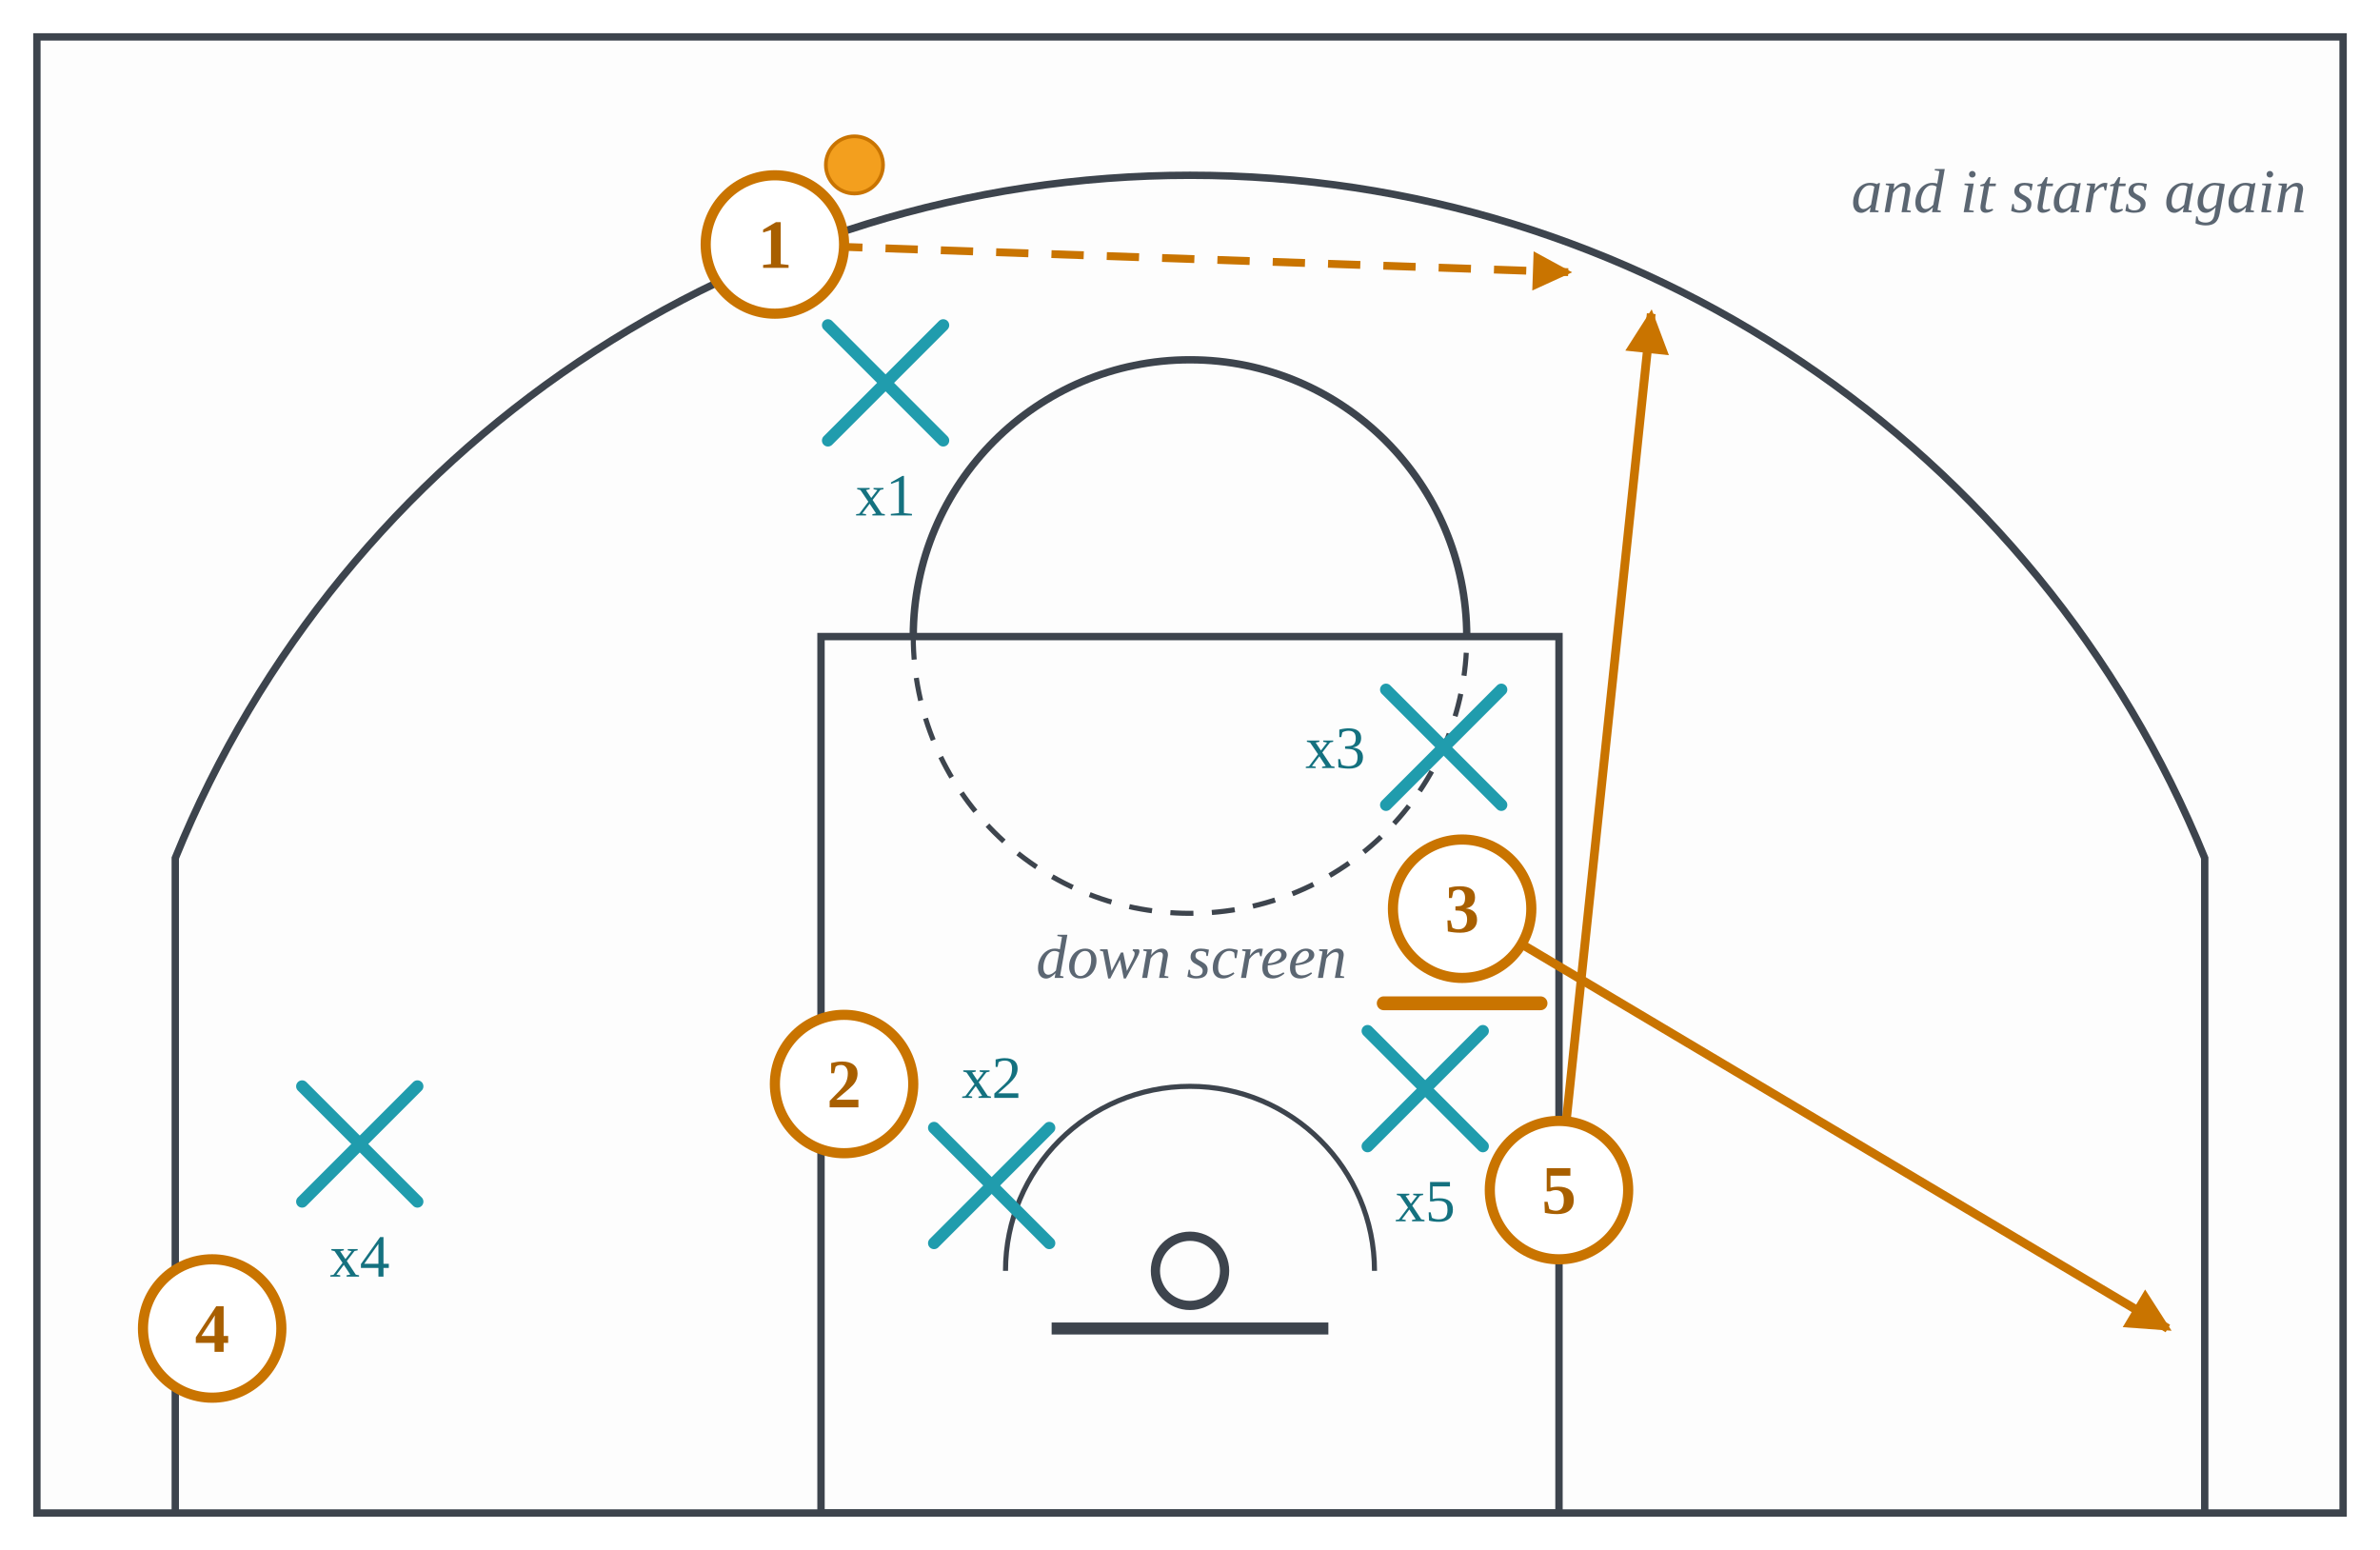
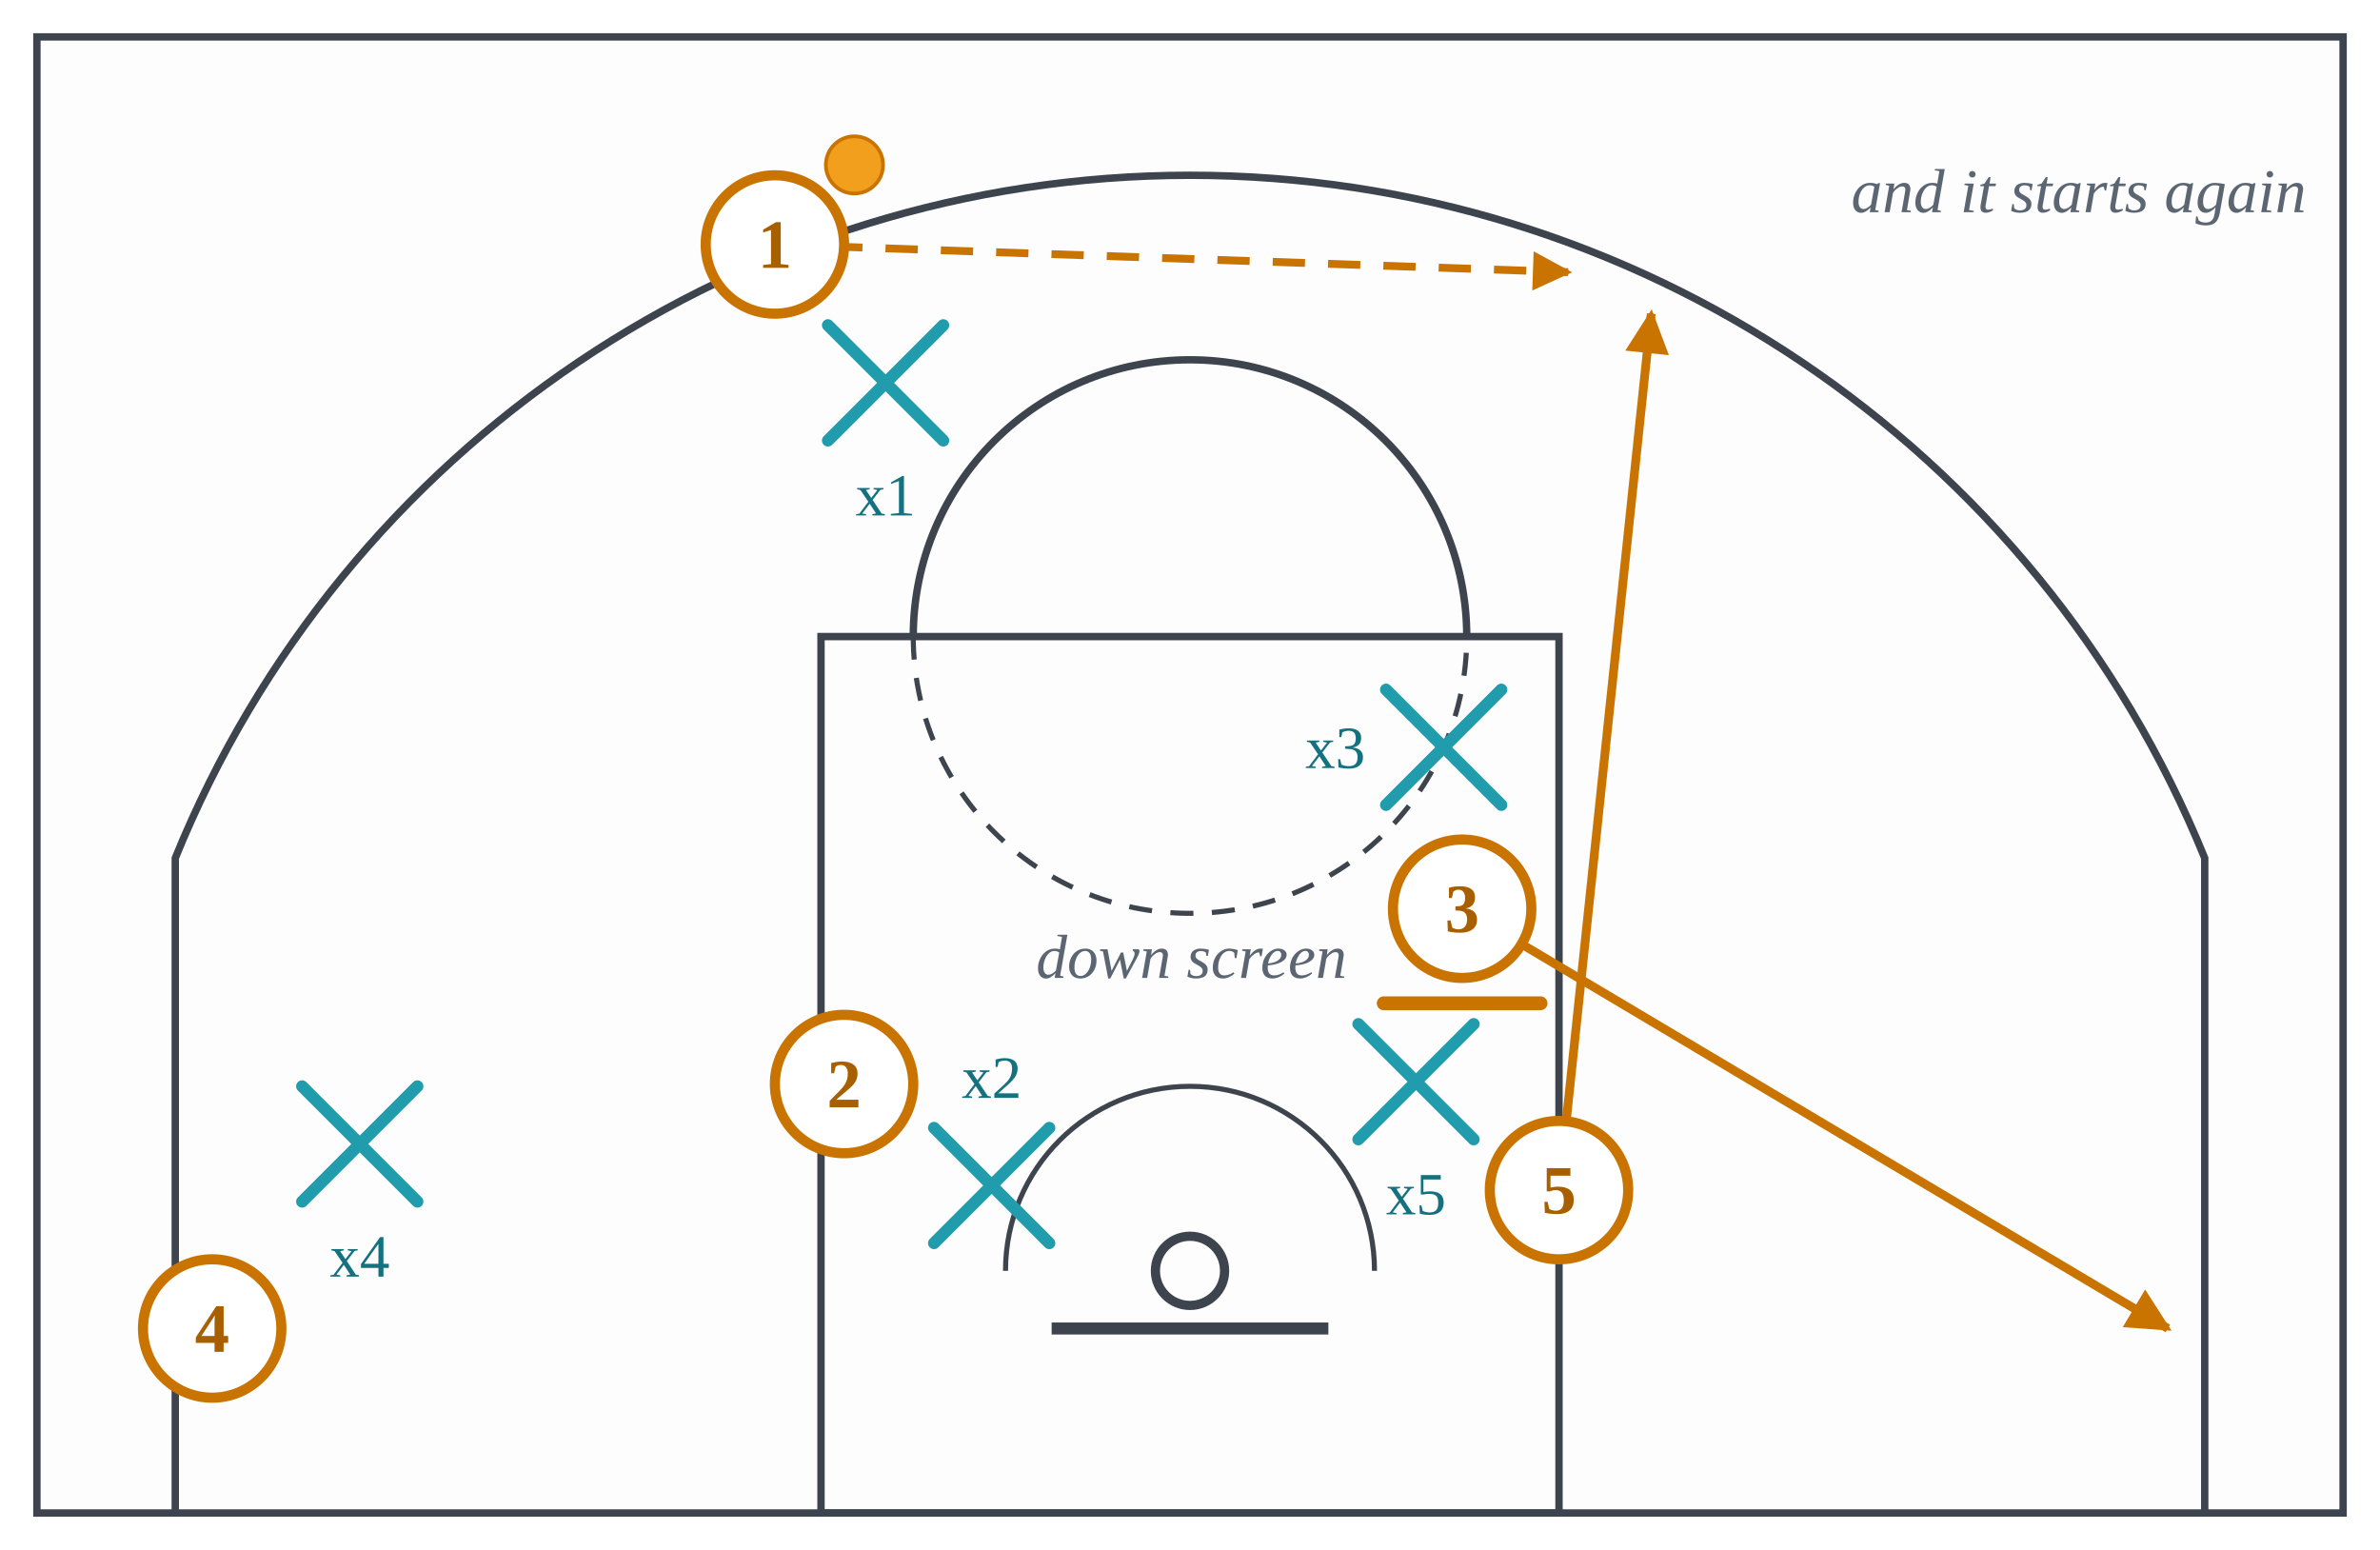
<svg xmlns="http://www.w3.org/2000/svg" viewBox="0 0 516.0 336.0" width="516.0" role="img" aria-label="The ball is with a guard at the left slot. A player stands at the left block and another in the left corner. A third player stands in the lane above the right block with a screen bar under him, labeled down screen, set on the defender of the big at the right block. The big cuts up past the screener's outside shoulder to the right slot, and a dashed pass arrow runs across the top from the left slot to meet him there. A second cut arrow runs from the screener down to the right corner, crossing the big's path. The label and it starts again sits in the top right corner of the court. Every attacker has a defender." class="hd-court-svg">
  <defs>
    <marker id="hd-arrow-o" viewBox="0 0 10 10" refX="9" refY="5" markerWidth="5" markerHeight="5" orient="auto-start-reverse">
      <path d="M 0 0 L 10 5 L 0 10 z" fill="var(--hd-offense, #C97400)" />
    </marker>
    <marker id="hd-arrow-d" viewBox="0 0 10 10" refX="9" refY="5" markerWidth="5" markerHeight="5" orient="auto-start-reverse">
      <path d="M 0 0 L 10 5 L 0 10 z" fill="var(--hd-defense, #209CAD)" />
    </marker>
  </defs>
  <rect x="8.0" y="8.0" width="500.0" height="320.0" fill="var(--court-floor, #fdfdfd)" stroke="var(--court-line, #3d444d)" stroke-width="1.6" />
  <path d="M 38.0 328.0 L 38.0 186.02 A 237.5 237.5 0 0 1 478.0 186.02 L 478.0 328.0" stroke="var(--court-line, #3d444d)" fill="none" stroke-width="1.6" />
  <rect x="178.0" y="138.0" width="160.0" height="190.0" stroke="var(--court-line, #3d444d)" fill="none" stroke-width="1.6" />
  <path d="M 198.0 138.0 A 60.0 60.0 0 0 1 318.0 138.0" stroke="var(--court-line, #3d444d)" fill="none" stroke-width="1.6" />
  <path d="M 198.0 138.0 A 60.0 60.0 0 0 0 318.0 138.0" stroke="var(--court-line, #3d444d)" fill="none" stroke-width="1.1" stroke-dasharray="5 4" />
  <path d="M 218.0 275.5 A 40.0 40.0 0 0 1 298.0 275.5" stroke="var(--court-line, #3d444d)" fill="none" stroke-width="1.1" />
  <line x1="228.0" y1="288.0" x2="288.0" y2="288.0" stroke="var(--court-line, #3d444d)" stroke-width="2.6" />
  <circle cx="258.0" cy="275.5" r="7.5" stroke="var(--court-line, #3d444d)" fill="none" stroke-width="2" />
  <line x1="300.0" y1="217.5" x2="334.0" y2="217.5" stroke="var(--hd-offense, #C97400)" stroke-width="3" stroke-linecap="round" />
  <line x1="338.0" y1="258.0" x2="358.0" y2="68.0" stroke="var(--hd-offense, #C97400)" fill="none" marker-end="url(#hd-arrow-o)" stroke-width="1.9" />
  <line x1="168.0" y1="53.0" x2="340.0" y2="59.0" stroke="var(--hd-offense, #C97400)" fill="none" marker-end="url(#hd-arrow-o)" stroke-width="1.7" stroke-dasharray="7 5" />
  <line x1="317.0" y1="197.0" x2="470.0" y2="288.0" stroke="var(--hd-offense, #C97400)" fill="none" marker-end="url(#hd-arrow-o)" stroke-width="1.9" />
  <circle cx="168.0" cy="53.0" r="15.0" fill="var(--court-floor, #fff)" stroke="var(--hd-offense, #C97400)" stroke-width="2.2" />
  <text x="168.0" y="53.0" text-anchor="middle" dominant-baseline="central" font-size="15.0" font-weight="600" fill="var(--hd-offense-ink, #A85F00)">1</text>
  <circle cx="185.25" cy="35.75" r="6.2" fill="#F39F1E" stroke="var(--hd-offense, #C97400)" stroke-width="0.8" />
  <circle cx="183.0" cy="235.0" r="15.0" fill="var(--court-floor, #fff)" stroke="var(--hd-offense, #C97400)" stroke-width="2.2" />
  <text x="183.0" y="235.0" text-anchor="middle" dominant-baseline="central" font-size="15.0" font-weight="600" fill="var(--hd-offense-ink, #A85F00)">2</text>
  <circle cx="338.0" cy="258.0" r="15.0" fill="var(--court-floor, #fff)" stroke="var(--hd-offense, #C97400)" stroke-width="2.2" />
  <text x="338.0" y="258.0" text-anchor="middle" dominant-baseline="central" font-size="15.0" font-weight="600" fill="var(--hd-offense-ink, #A85F00)">5</text>
  <circle cx="317.0" cy="197.0" r="15.0" fill="var(--court-floor, #fff)" stroke="var(--hd-offense, #C97400)" stroke-width="2.2" />
  <text x="317.0" y="197.0" text-anchor="middle" dominant-baseline="central" font-size="15.0" font-weight="600" fill="var(--hd-offense-ink, #A85F00)">3</text>
  <circle cx="46.0" cy="288.0" r="15.0" fill="var(--court-floor, #fff)" stroke="var(--hd-offense, #C97400)" stroke-width="2.2" />
  <text x="46.0" y="288.0" text-anchor="middle" dominant-baseline="central" font-size="15.0" font-weight="600" fill="var(--hd-offense-ink, #A85F00)">4</text>
  <line x1="179.5" y1="70.5" x2="204.5" y2="95.5" stroke="var(--hd-defense, #209CAD)" stroke-width="2.6" stroke-linecap="round" />
  <line x1="179.5" y1="95.5" x2="204.5" y2="70.5" stroke="var(--hd-defense, #209CAD)" stroke-width="2.6" stroke-linecap="round" />
  <text x="192.0" y="111.75" text-anchor="middle" font-size="13.0" fill="var(--hd-defense-ink, #14717F)">x1</text>
  <line x1="202.5" y1="244.5" x2="227.5" y2="269.5" stroke="var(--hd-defense, #209CAD)" stroke-width="2.6" stroke-linecap="round" />
  <line x1="202.5" y1="269.5" x2="227.5" y2="244.5" stroke="var(--hd-defense, #209CAD)" stroke-width="2.6" stroke-linecap="round" />
  <text x="215.0" y="238.0" text-anchor="middle" font-size="13.0" fill="var(--hd-defense-ink, #14717F)">x2</text>
-   <line x1="296.5" y1="223.5" x2="321.5" y2="248.5" stroke="var(--hd-defense, #209CAD)" stroke-width="2.6" stroke-linecap="round" />
-   <line x1="296.5" y1="248.5" x2="321.5" y2="223.5" stroke="var(--hd-defense, #209CAD)" stroke-width="2.6" stroke-linecap="round" />
-   <text x="309.0" y="264.75" text-anchor="middle" font-size="13.0" fill="var(--hd-defense-ink, #14717F)">x5</text>
+   <line x1="294.5" y1="222.0" x2="319.5" y2="247.0" stroke="var(--hd-defense, #209CAD)" stroke-width="2.6" stroke-linecap="round" />
+   <line x1="294.5" y1="247.0" x2="319.5" y2="222.0" stroke="var(--hd-defense, #209CAD)" stroke-width="2.6" stroke-linecap="round" />
+   <text x="307.0" y="263.25" text-anchor="middle" font-size="13.0" fill="var(--hd-defense-ink, #14717F)">x5</text>
  <line x1="300.5" y1="149.5" x2="325.5" y2="174.5" stroke="var(--hd-defense, #209CAD)" stroke-width="2.6" stroke-linecap="round" />
  <line x1="300.5" y1="174.5" x2="325.5" y2="149.5" stroke="var(--hd-defense, #209CAD)" stroke-width="2.6" stroke-linecap="round" />
  <text x="296.0" y="166.5" text-anchor="end" font-size="13.0" fill="var(--hd-defense-ink, #14717F)">x3</text>
  <line x1="65.5" y1="235.5" x2="90.5" y2="260.5" stroke="var(--hd-defense, #209CAD)" stroke-width="2.6" stroke-linecap="round" />
  <line x1="65.5" y1="260.5" x2="90.5" y2="235.5" stroke="var(--hd-defense, #209CAD)" stroke-width="2.6" stroke-linecap="round" />
  <text x="78.0" y="276.75" text-anchor="middle" font-size="13.0" fill="var(--hd-defense-ink, #14717F)">x4</text>
  <text x="292.0" y="212.0" text-anchor="end" font-size="13.5" font-style="italic" fill="var(--hd-muted, #5b6672)">down screen</text>
  <text x="500.0" y="46.0" text-anchor="end" font-size="13.5" font-style="italic" fill="var(--hd-muted, #5b6672)">and it starts again</text>
</svg>
